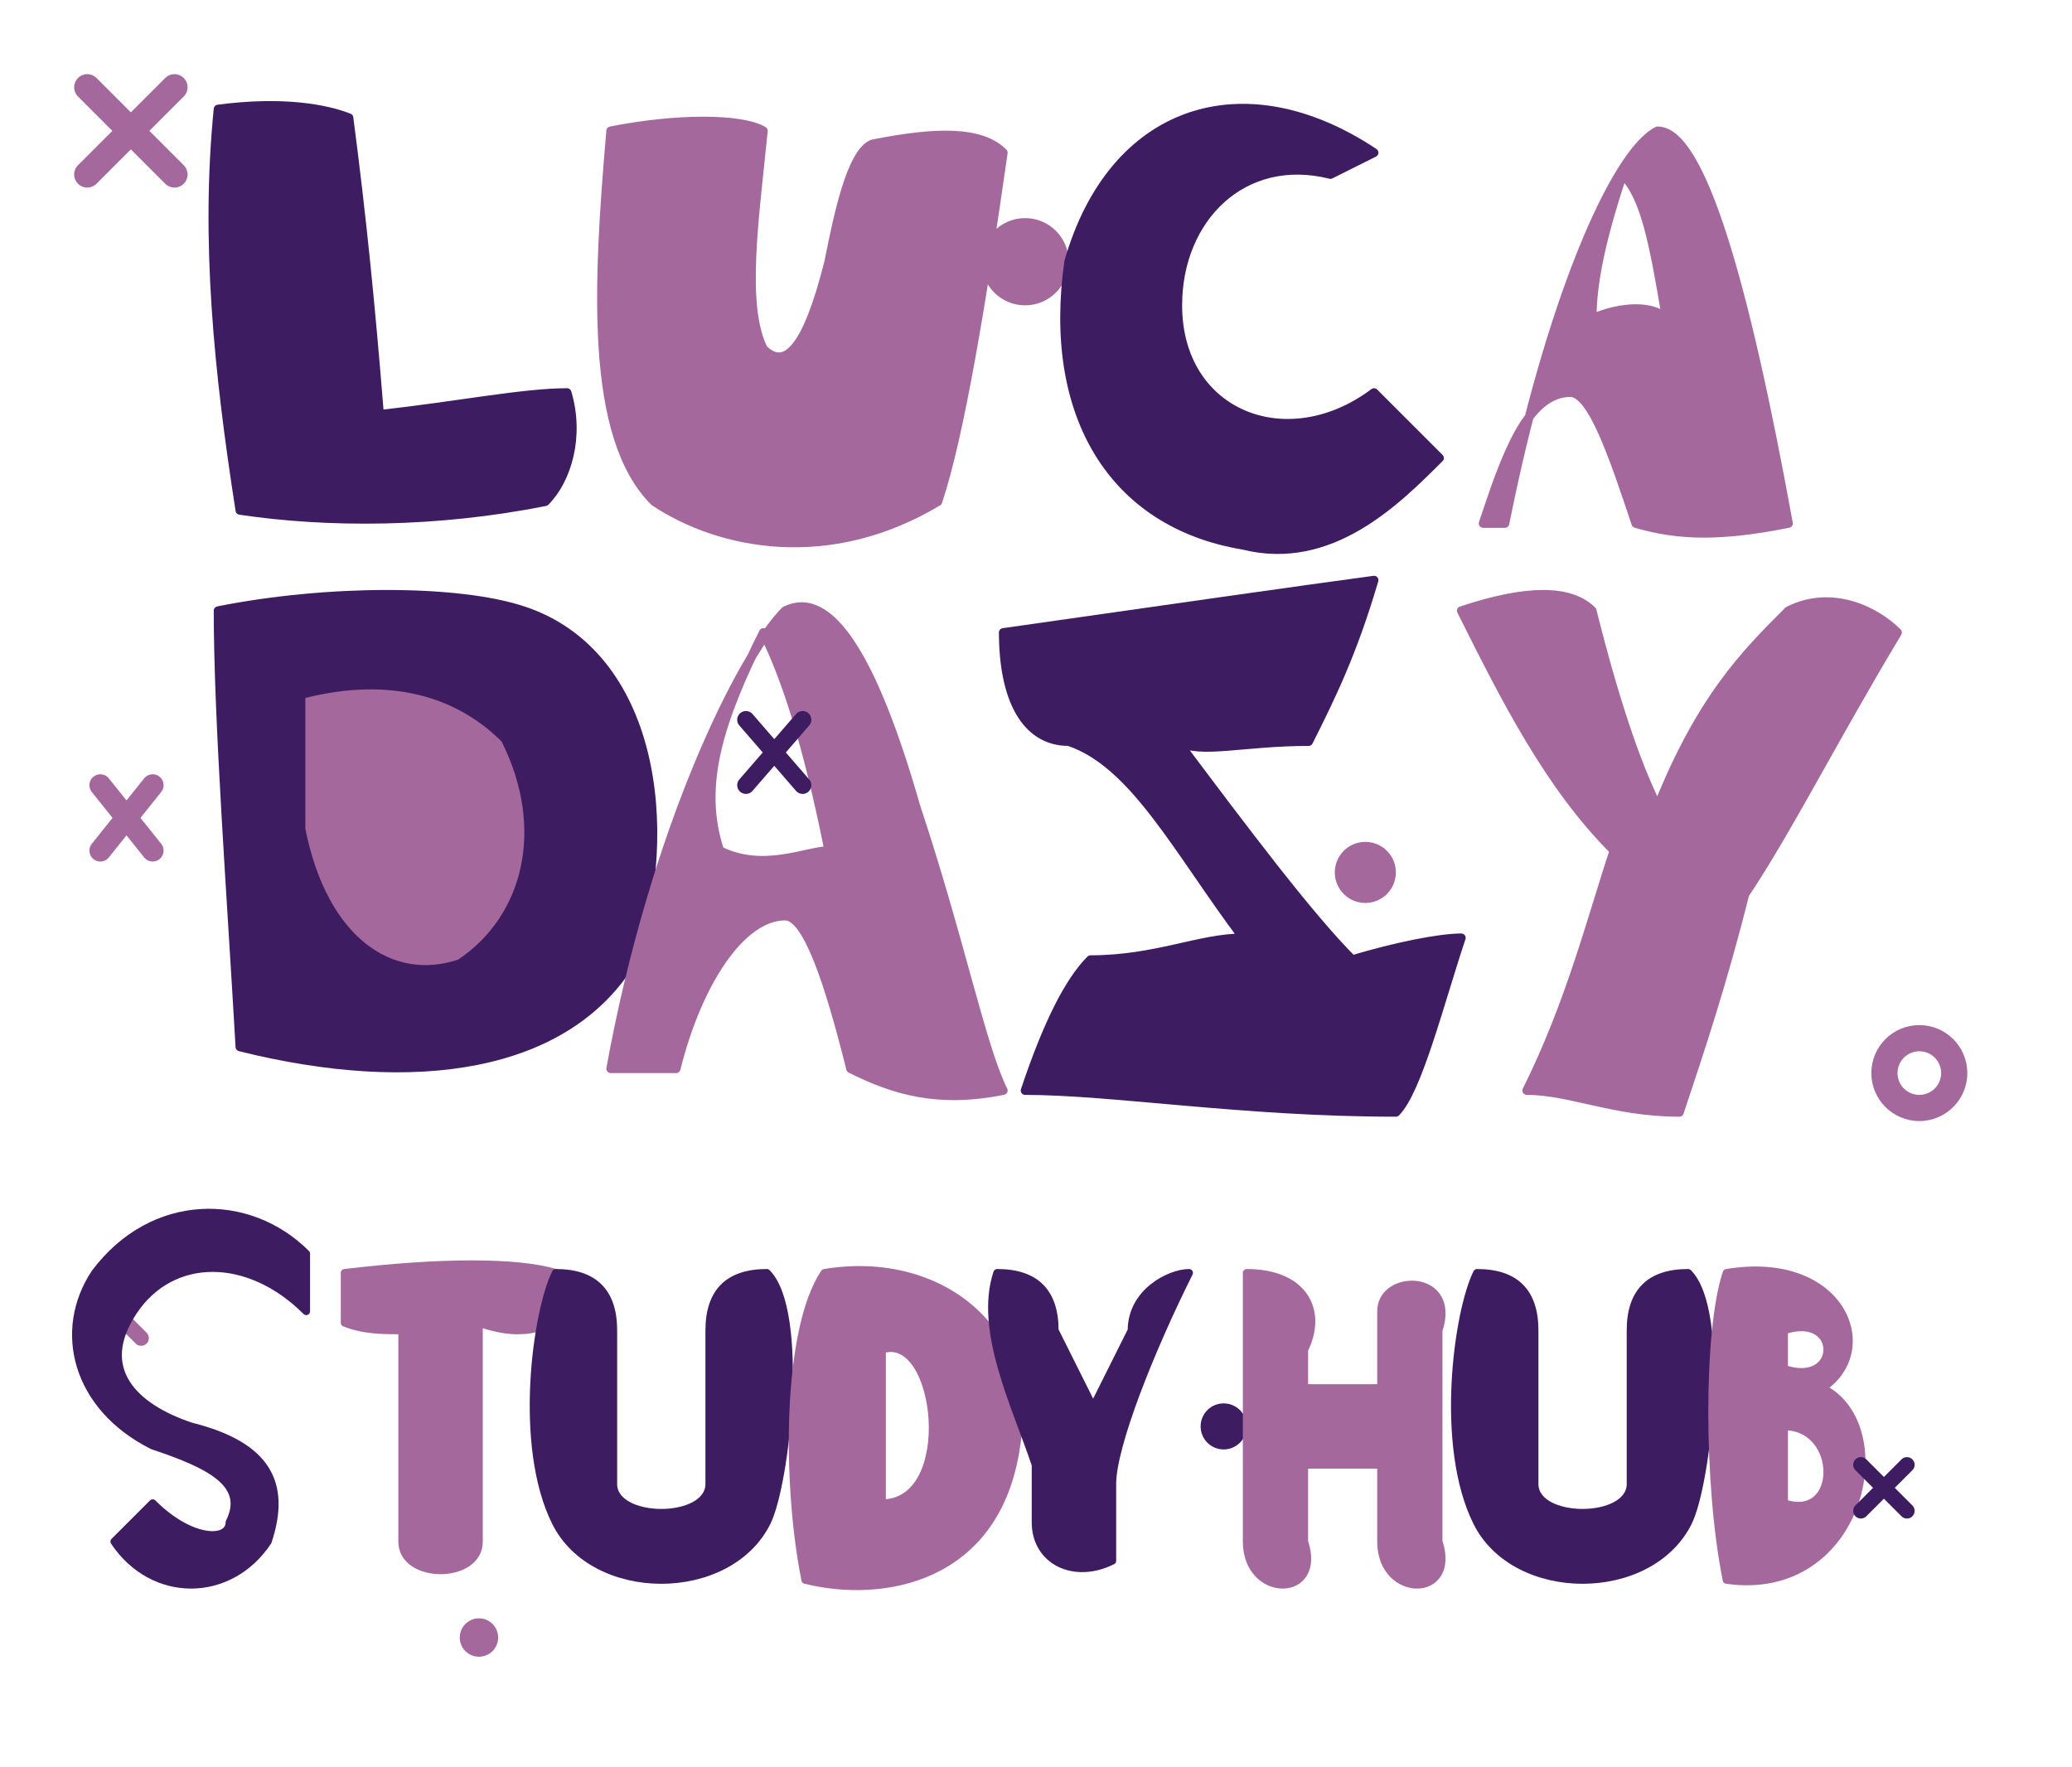
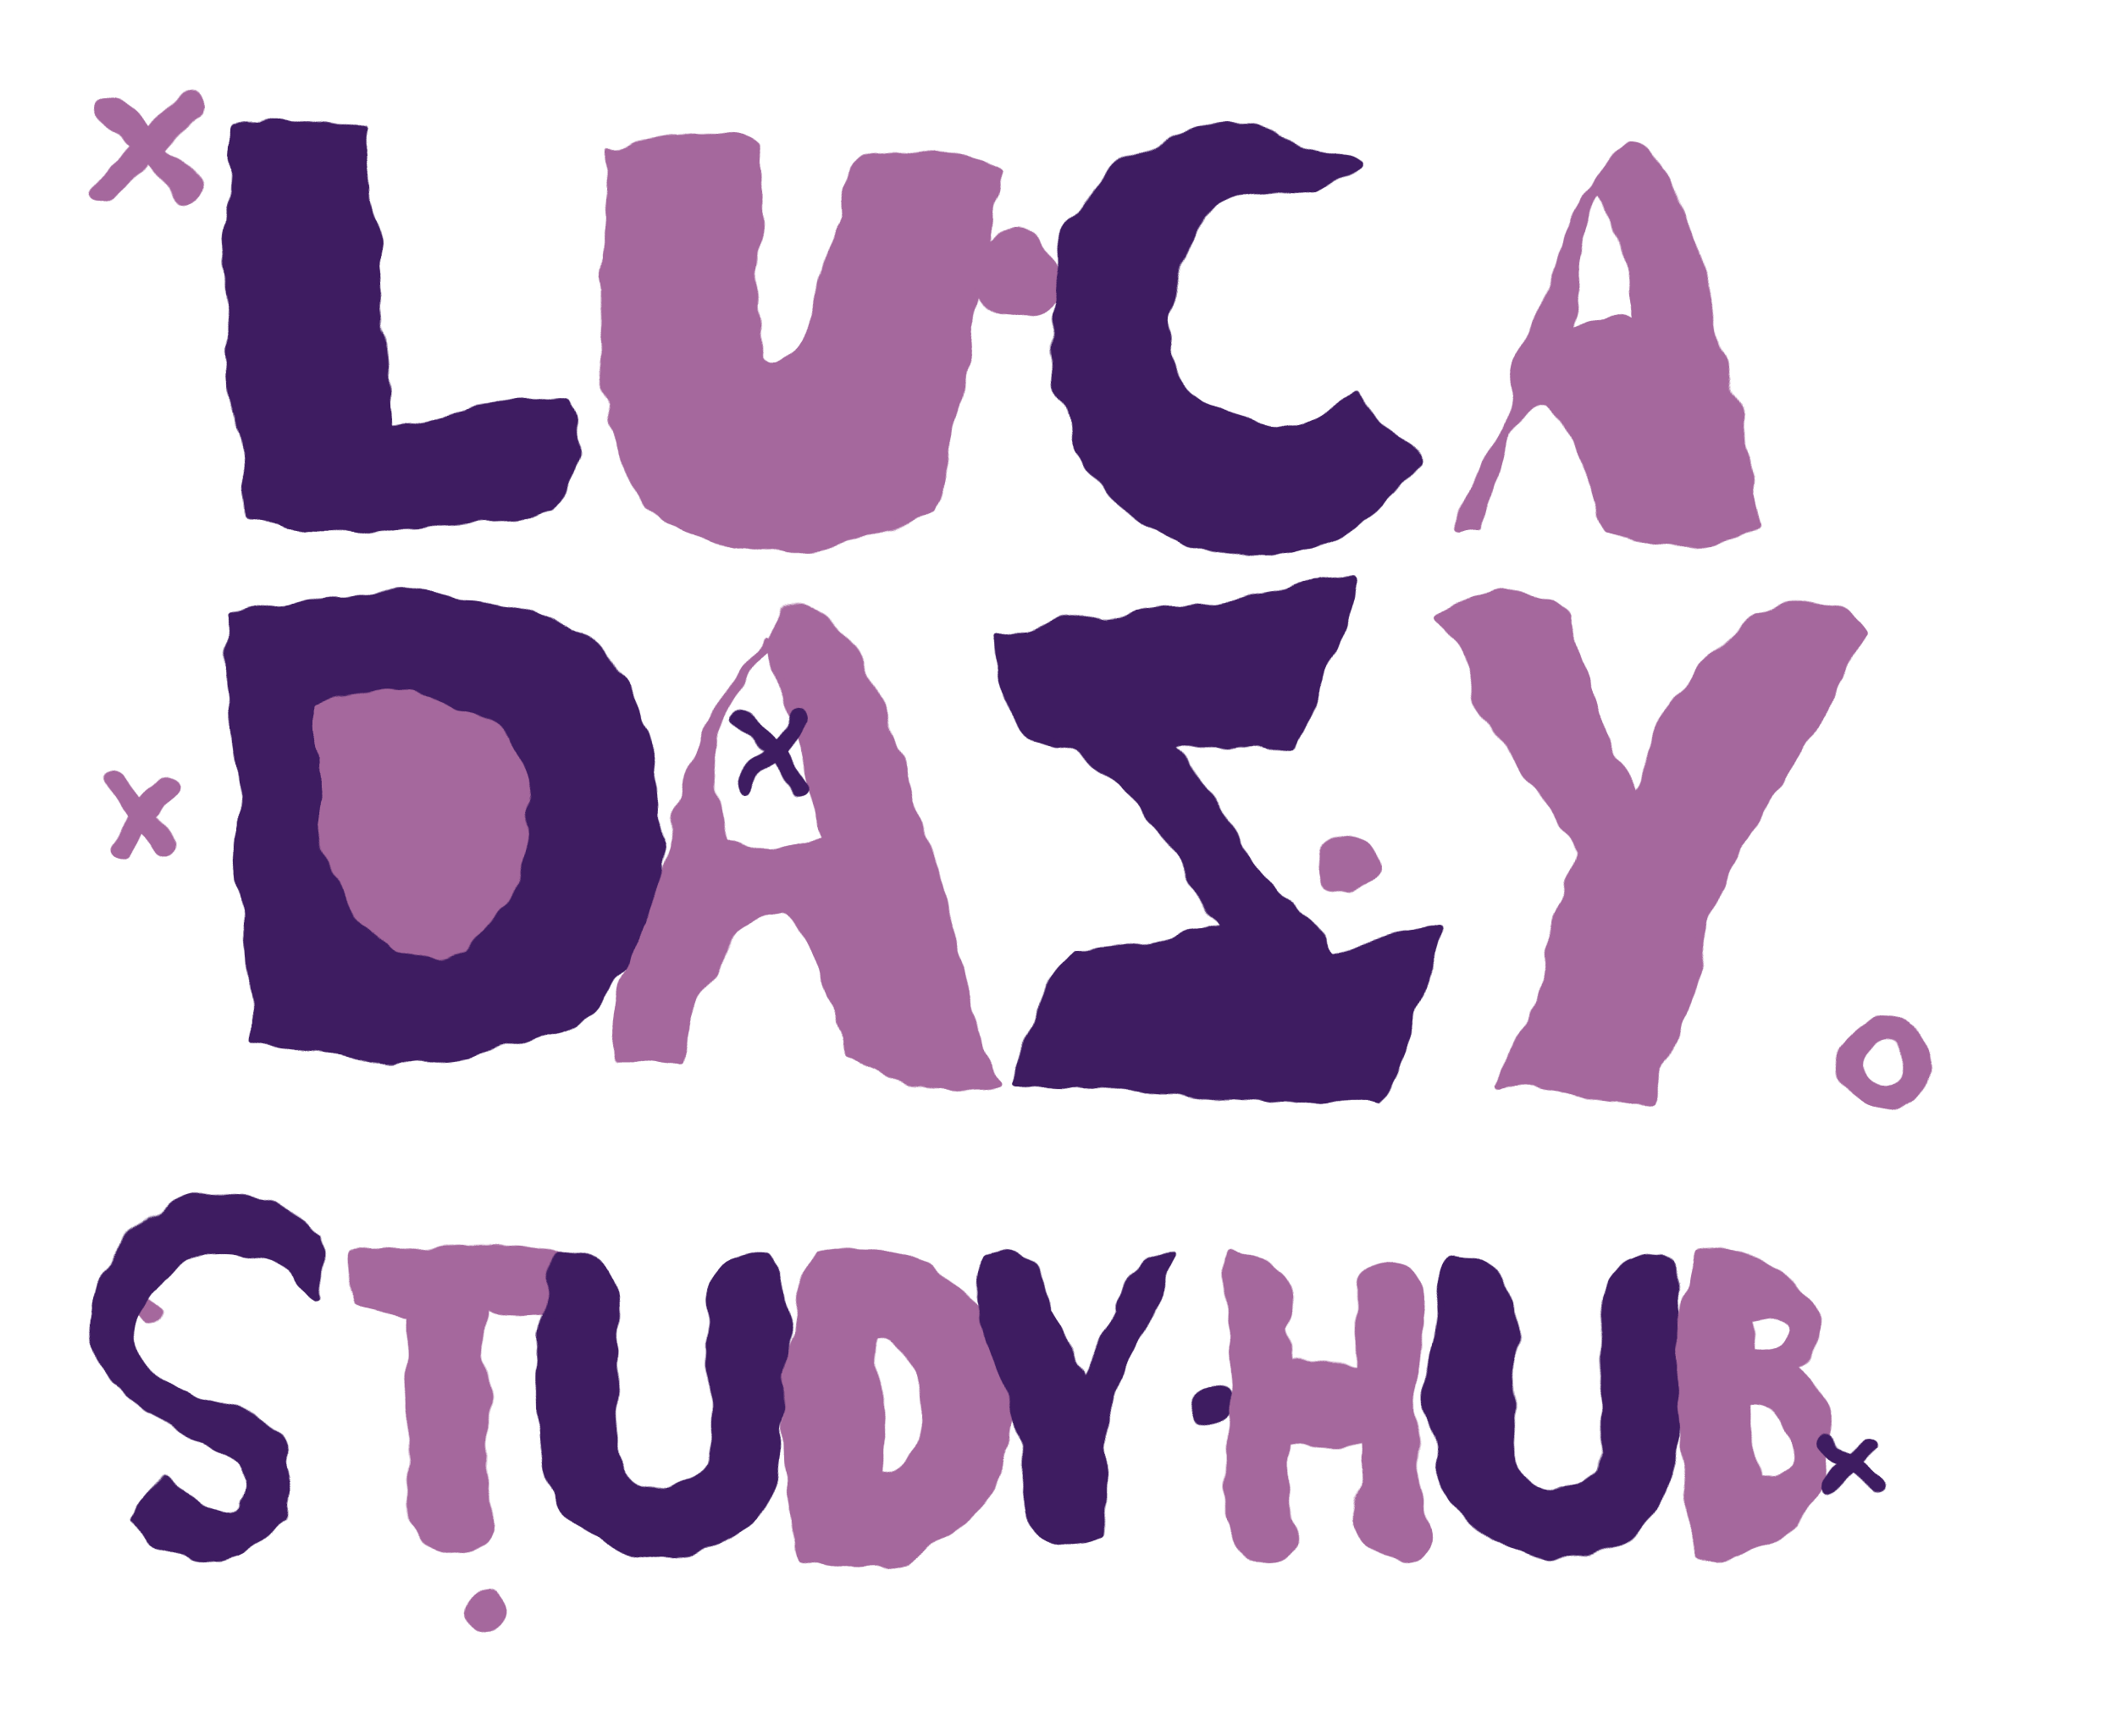
- <svg xmlns="http://www.w3.org/2000/svg" viewBox="0 0 475 405">
-   <g stroke-linejoin="round" stroke-linecap="round" transform="translate(5, 5)">
-     <rect x="-5" y="-5" width="100%" height="100%" fill="transparent" />
+ <svg xmlns="http://www.w3.org/2000/svg" viewBox="0 0 500 410" width="500" height="410">
+   <defs>
+     <filter id="rough-edge" x="-10%" y="-10%" width="120%" height="120%">
+       <feTurbulence type="fractalNoise" baseFrequency="0.06" numOctaves="3" result="noise">
+         <animate attributeName="seed" values="0;1;2;3;4;5;6;7" dur="0.7s" repeatCount="indefinite" calcMode="discrete" />
+       </feTurbulence>
+       <feDisplacementMap in="SourceGraphic" in2="noise" scale="6.0" xChannelSelector="R" yChannelSelector="G" />
+     </filter>
+   </defs>
+   <g filter="url(#rough-edge)" stroke-linejoin="round" stroke-linecap="round" transform="translate(10, 10)">
    <path d="M15,15 L35,35 M35,15 L15,35" stroke="#a5689d" stroke-width="6" />
    <path d="M45,20 C60,18 70,20 75,22 C78,45 80,65 82,90 C100,88 115,85 125,85 C128,95 125,105 120,110 C95,115 70,115 50,112 C45,80 42,50 45,20 Z" fill="#3e1c61" stroke="#3e1c61" stroke-width="2" />
    <path d="M135,25 C150,22 165,22 170,25 C168,45 165,65 170,75 C175,80 180,75 185,55 C187,45 190,30 195,28 C210,25 220,25 225,30 C220,65 215,95 210,110 C185,125 160,120 145,110 C130,95 132,60 135,25 Z" fill="#a5689d" stroke="#a5689d" stroke-width="2" />
    <circle cx="230" cy="55" r="10" fill="#a5689d" />
    <path d="M310,30 C280,10 250,20 240,55 C235,90 250,115 280,120 C300,125 315,110 325,100 L310,85 C290,100 265,90 265,65 C265,45 280,30 300,35 L310,30 Z" fill="#3e1c61" stroke="#3e1c61" stroke-width="2" />
    <path fill-rule="evenodd" d="M340,115 C350,65 365,30 375,25 C385,25 395,60 405,115 C390,118 380,118 370,115 C365,100 360,85 355,85 C345,85 340,100 335,115 Z M360,68 C367,65 374,65 377,68 C374,50 372,40 367,35 C362,50 360,60 360,68 Z" fill="#a5689d" stroke="#a5689d" stroke-width="2" />
    <path d="M45,135 C70,130 100,130 115,135 C145,145 150,185 140,215 C125,240 90,245 50,235 C48,200 45,160 45,135 Z" fill="#3e1c61" stroke="#3e1c61" stroke-width="2" />
    <path d="M65,155 C85,150 100,155 110,165 C120,185 115,205 100,215 C85,220 70,210 65,185 Z" fill="#a5689d" />
    <path d="M18,175 L30,190 M30,175 L18,190" stroke="#a5689d" stroke-width="5" />
    <path fill-rule="evenodd" d="M135,240 C145,185 165,145 175,135 C185,130 195,145 205,180 C215,210 220,235 225,245 C210,248 200,245 190,240 C185,220 180,205 175,205 C165,205 155,220 150,240 Z M160,190 C170,195 180,190 185,190 C180,165 175,150 170,140 C160,160 155,175 160,190 Z" fill="#a5689d" stroke="#a5689d" stroke-width="2" />
    <path d="M166,160 L179,175 M179,160 L166,175" stroke="#3e1c61" stroke-width="4" />
    <path d="M225,140 C260,135 295,130 310,128 C305,145 300,155 295,165 C280,165 270,168 265,165 C280,185 295,205 305,215 C315,212 325,210 330,210 C325,225 320,245 315,250 C280,250 250,245 230,245 C235,230 240,220 245,215 C260,215 270,210 280,210 C265,190 255,170 240,165 C230,165 225,155 225,140 Z" fill="#3e1c61" stroke="#3e1c61" stroke-width="2" />
    <circle cx="308" cy="195" r="7" fill="#a5689d" />
    <path d="M330,135 C345,130 355,130 360,135 C365,155 370,170 375,180 C385,155 395,145 405,135 C415,130 425,135 430,140 C415,165 405,185 395,200 C390,220 385,235 380,250 C365,250 355,245 345,245 C355,225 360,205 365,190 C350,175 340,155 330,135 Z" fill="#a5689d" stroke="#a5689d" stroke-width="2" />
    <path fill-rule="evenodd" d="M435,230 A11,11 0 1,0 435,252 A11,11 0 1,0 435,230 M435,236 A5,5 0 1,1 435,246 A5,5 0 1,1 435,236 Z" fill="#a5689d" />
    <g transform="translate(8, 36) scale(0.88)">
      <path d="M 10,290 L 22,302 M 22,290 L 10,302" stroke="#a5689d" stroke-width="4" />
      <path d="M 65 295 C 50 280, 30 280, 20 295 C 10 310, 20 320, 35 325 C 55 330, 60 340, 55 355 C 45 370, 25 370, 15 355 L 25 345 C 35 355, 45 355, 45 350 C 50 340, 40 335, 25 330 C 5 320, 0 300, 10 285 C 25 265, 50 265, 65 280 Z" fill="#3e1c61" stroke="#3e1c61" stroke-width="2" />
      <path d="M 75 285 C 100 282, 120 282, 130 285 C 130 295, 130 300, 120 300 C 115 300, 110 298, 110 298 L 110 355 C 110 365, 90 365, 90 355 L 90 300 C 85 300, 80 300, 75 298 Z" fill="#a5689d" stroke="#a5689d" stroke-width="2" />
      <path d="M 130 285 C 140 285, 145 290, 145 300 L 145 340 C 145 350, 170 350, 170 340 L 170 300 C 170 290, 175 285, 185 285 C 195 295, 190 340, 185 350 C 175 370, 140 370, 130 350 C 120 330, 125 295, 130 285 Z" fill="#3e1c61" stroke="#3e1c61" stroke-width="2" />
      <path fill-rule="evenodd" d="M 200 285 C 230 280, 255 300, 250 330 C 245 365, 215 370, 195 365 C 190 340, 190 300, 200 285 Z M 215 305 C 230 300, 235 345, 215 345 Z" fill="#a5689d" stroke="#a5689d" stroke-width="2" />
      <path d="M 245 285 C 255 285, 260 290, 260 300 L 270 320 L 280 300 C 280 290, 290 285, 295 285 C 285 305, 275 330, 275 340 L 275 360 C 265 365, 255 360, 255 350 L 255 335 C 250 320, 240 300, 245 285 Z" fill="#3e1c61" stroke="#3e1c61" stroke-width="2" />
      <circle cx="304" cy="325" r="6" fill="#3e1c61" />
      <path d="M 310 285 C 325 285, 330 295, 325 305 L 325 315 L 345 315 L 345 295 C 345 285, 365 285, 360 300 L 360 355 C 365 370, 345 370, 345 355 L 345 335 L 325 335 L 325 355 C 330 370, 310 370, 310 355 Z" fill="#a5689d" stroke="#a5689d" stroke-width="2" />
      <path d="M 370 285 C 380 285, 385 290, 385 300 L 385 340 C 385 350, 410 350, 410 340 L 410 300 C 410 290, 415 285, 425 285 C 435 295, 430 340, 425 350 C 415 370, 380 370, 370 350 C 360 330, 365 295, 370 285 Z" fill="#3e1c61" stroke="#3e1c61" stroke-width="2" />
      <path fill-rule="evenodd" d="M 435 285 C 465 280, 475 305, 460 315 C 480 325, 470 370, 435 365 C 430 340, 430 300, 435 285 Z M 450 300 C 465 295, 465 315, 450 310 Z M 450 325 C 465 325, 465 350, 450 345 Z" fill="#a5689d" stroke="#a5689d" stroke-width="2" />
      <path d="M 470,335 L 482,347 M 482,335 L 470,347" stroke="#3e1c61" stroke-width="4" />
      <circle cx="110" cy="380" r="5" fill="#a5689d" />
    </g>
  </g>
</svg>
